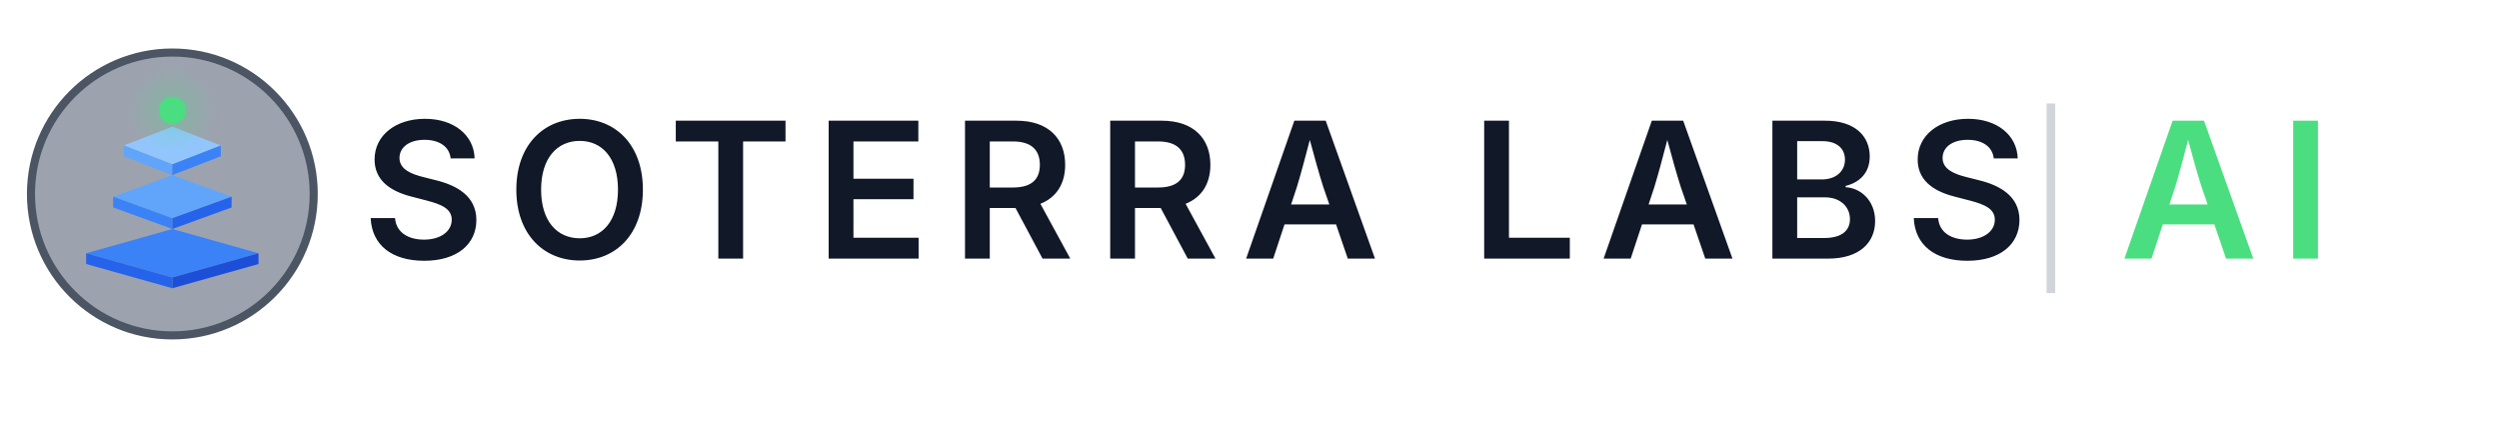
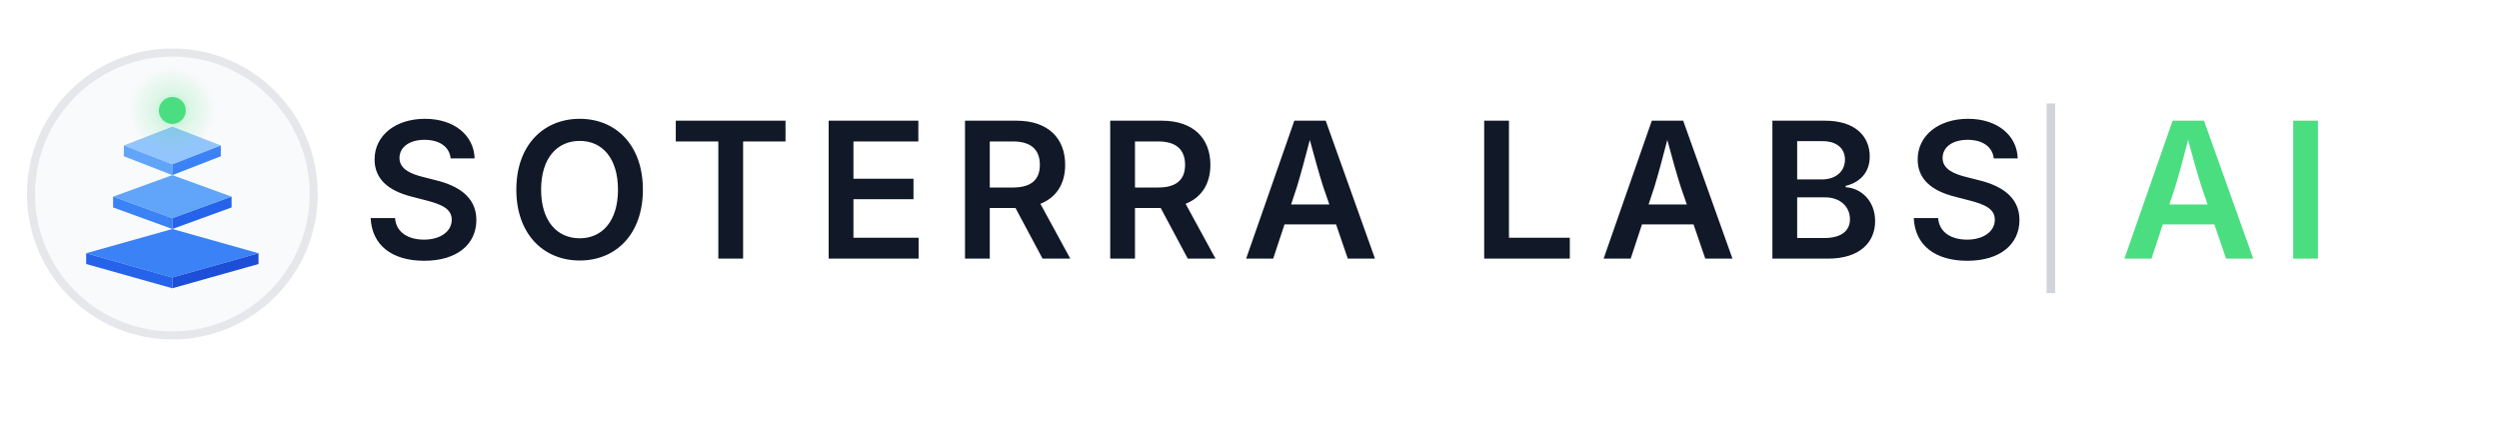
<svg xmlns="http://www.w3.org/2000/svg" viewBox="0 0 290 50" fill="none">
  <defs>
    <radialGradient id="dot-glow-lit" cx="50%" cy="50%" r="50%">
      <stop offset="0%" stop-color="#4ade80" stop-opacity="0.55" />
      <stop offset="40%" stop-color="#4ade80" stop-opacity="0.18" />
      <stop offset="100%" stop-color="#4ade80" stop-opacity="0" />
    </radialGradient>
    <clipPath id="lit-circle-clip">
      <circle cx="256" cy="256" r="210" />
    </clipPath>
  </defs>
  <svg x="0" y="2.5" width="40" height="40" viewBox="0 0 512 512">
    <g clip-path="url(#lit-circle-clip)">
-       <rect x="0" y="0" width="512" height="512" fill="#9ca3af" />
+       <rect x="0" y="0" width="512" height="512" fill="#f9fafb" />
      <g transform="translate(96, 76) scale(8)">
        <polygon points="20,10 29,13.5 20,17 11,13.5" fill="#93c5fd" />
        <polygon points="11,13.5 20,17 20,19 11,15.5" fill="#60a5fa" />
        <polygon points="29,13.5 20,17 20,19 29,15.5" fill="#3b82f6" />
        <polygon points="20,19 31,23 20,27 9,23" fill="#60a5fa" />
        <polygon points="9,23 20,27 20,29 9,25" fill="#3b82f6" />
        <polygon points="31,23 20,27 20,29 31,25" fill="#2563eb" />
        <polygon points="20,29 36,33.5 20,38 4,33.5" fill="#3b82f6" />
        <polygon points="4,33.5 20,38 20,40 4,35.5" fill="#2563eb" />
        <polygon points="36,33.5 20,38 20,40 36,35.5" fill="#1d4ed8" />
        <circle cx="20" cy="7" r="8" fill="url(#dot-glow-lit)" />
        <circle cx="20" cy="7" r="2.5" fill="#4ade80" />
      </g>
    </g>
-     <circle cx="256" cy="256" r="210" fill="none" stroke="#4b5563" stroke-width="12" />
+     <circle cx="256" cy="256" r="210" fill="none" stroke="#e5e7eb" stroke-width="12" />
  </svg>
  <text x="42" y="30" font-family="system-ui, -apple-system, 'Segoe UI', sans-serif" font-size="22" font-weight="600" letter-spacing="2.5" fill="#111827">SOTERRA LABS</text>
  <line x1="238" y1="12" x2="238" y2="34" stroke="#d1d5db" stroke-width="1" />
  <text x="246" y="30" font-family="system-ui, -apple-system, 'Segoe UI', sans-serif" font-size="22" font-weight="600" letter-spacing="2.5" fill="#4ade80">AI</text>
</svg>
